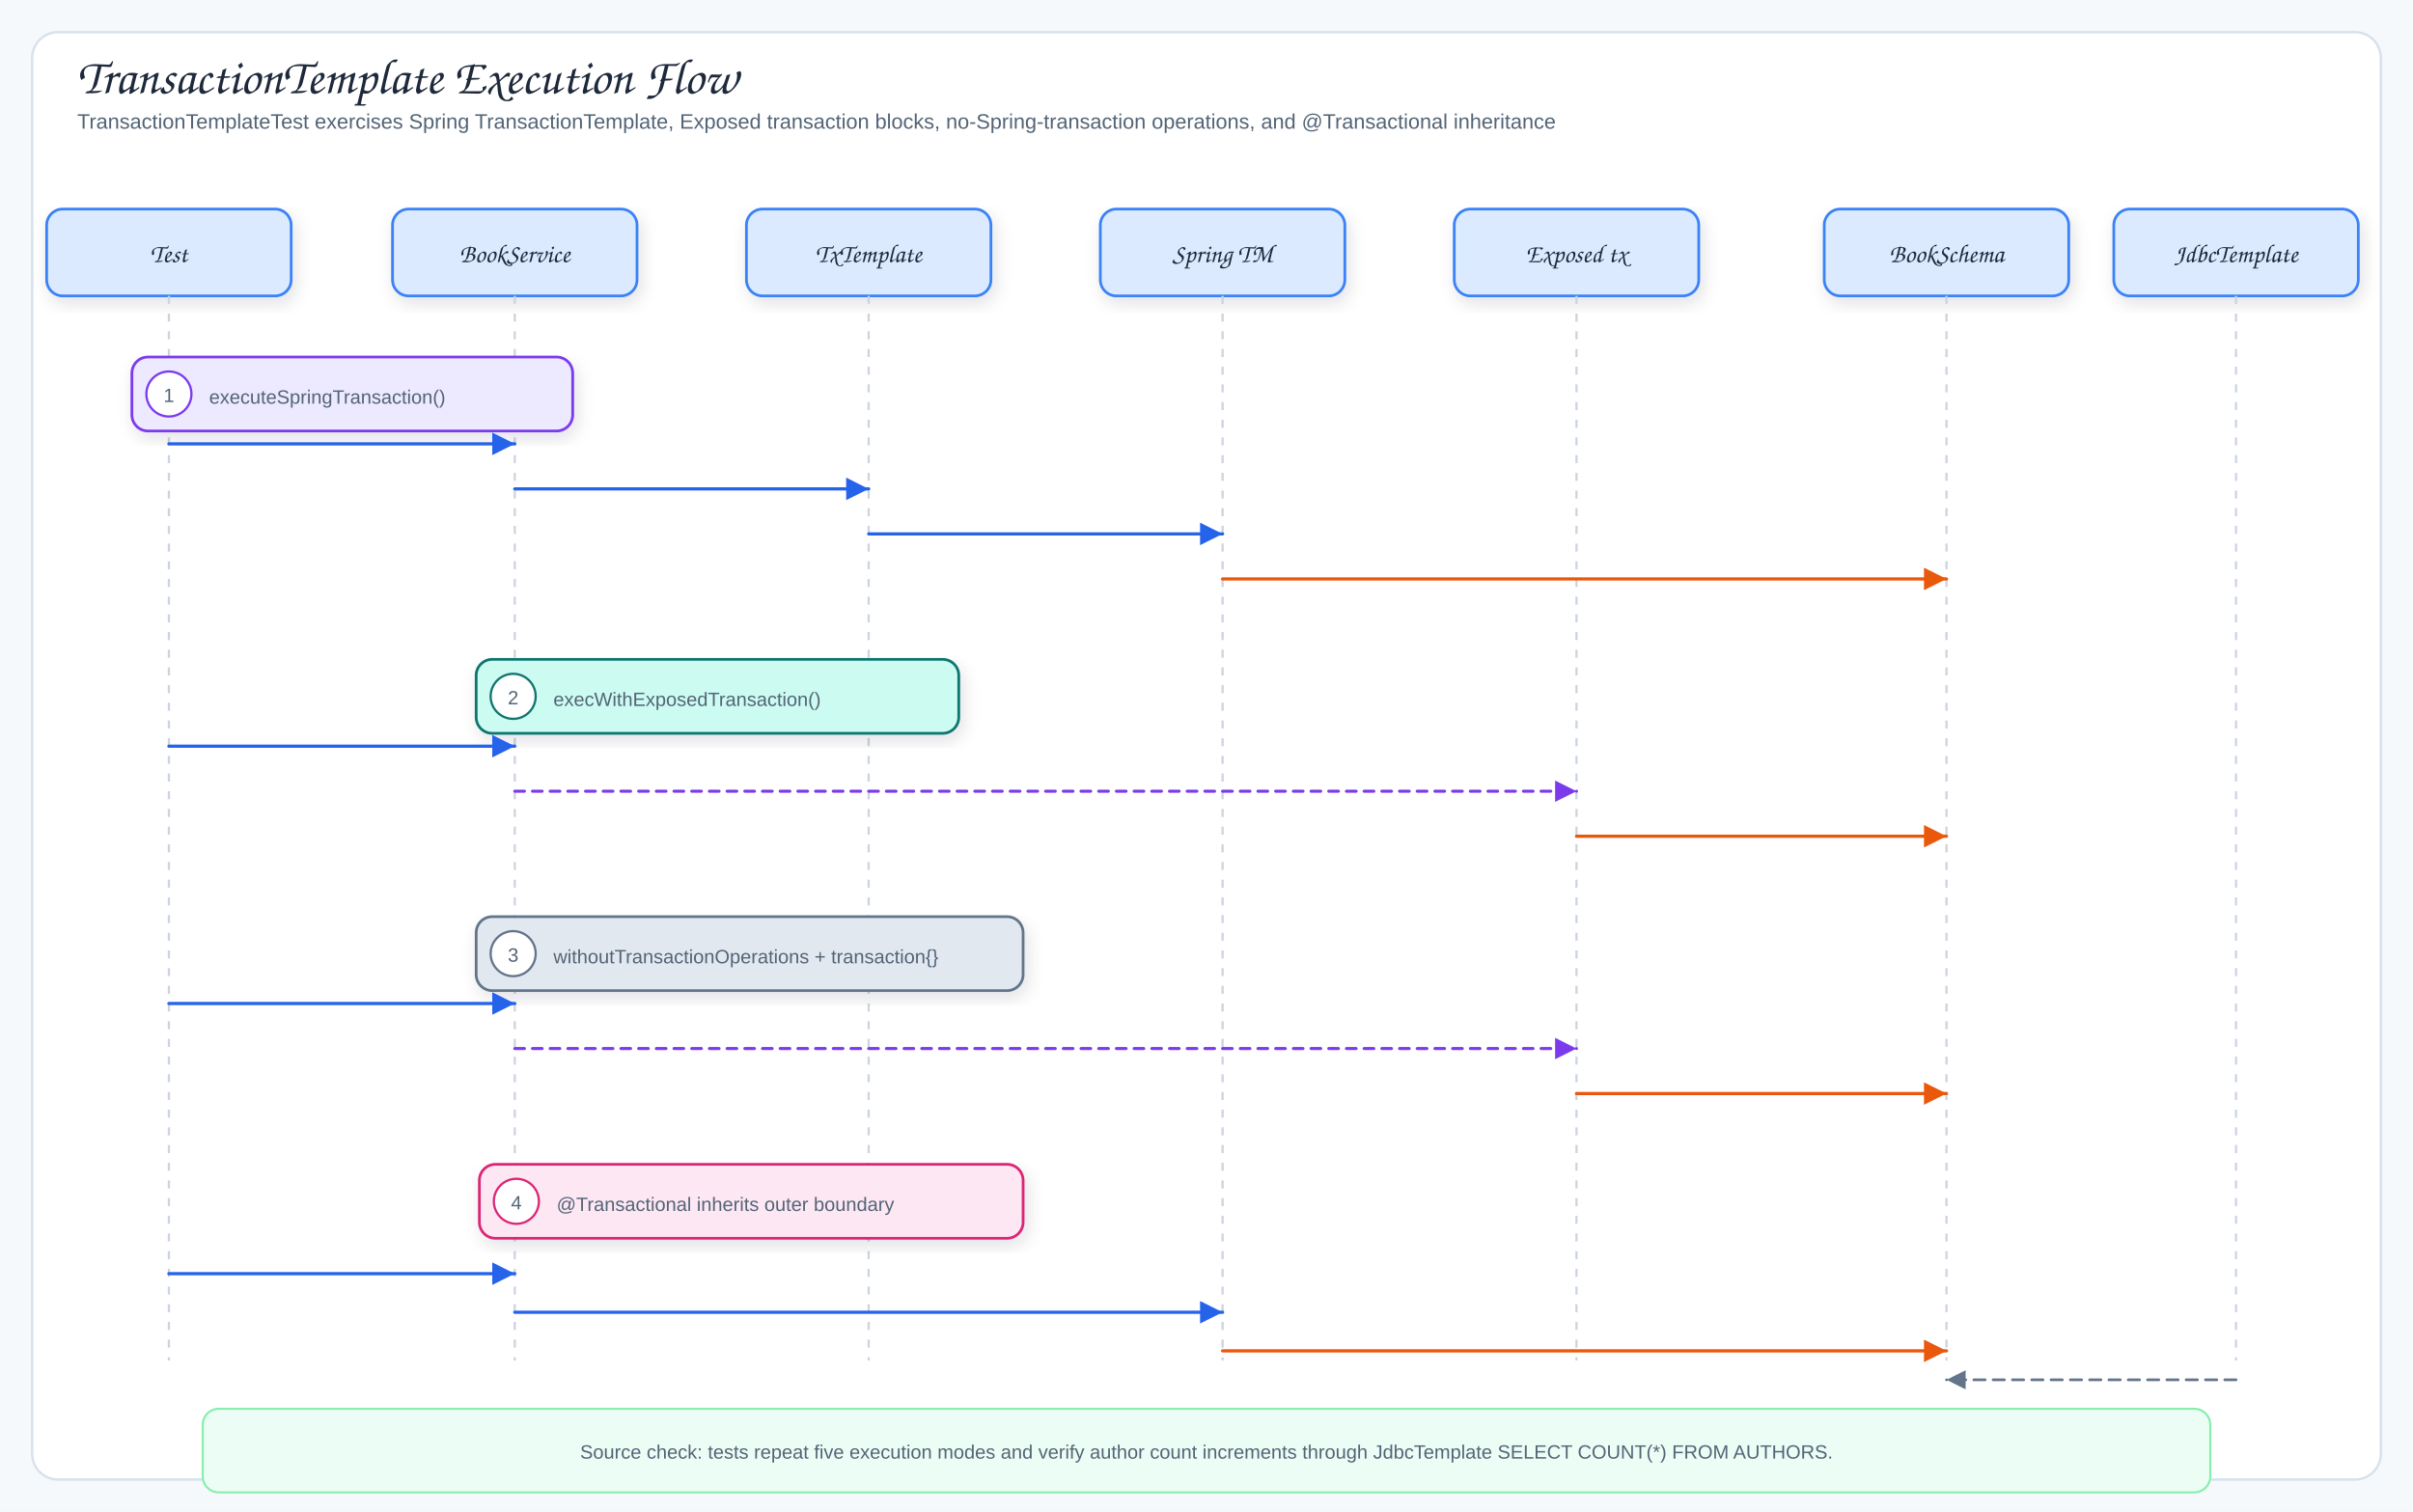
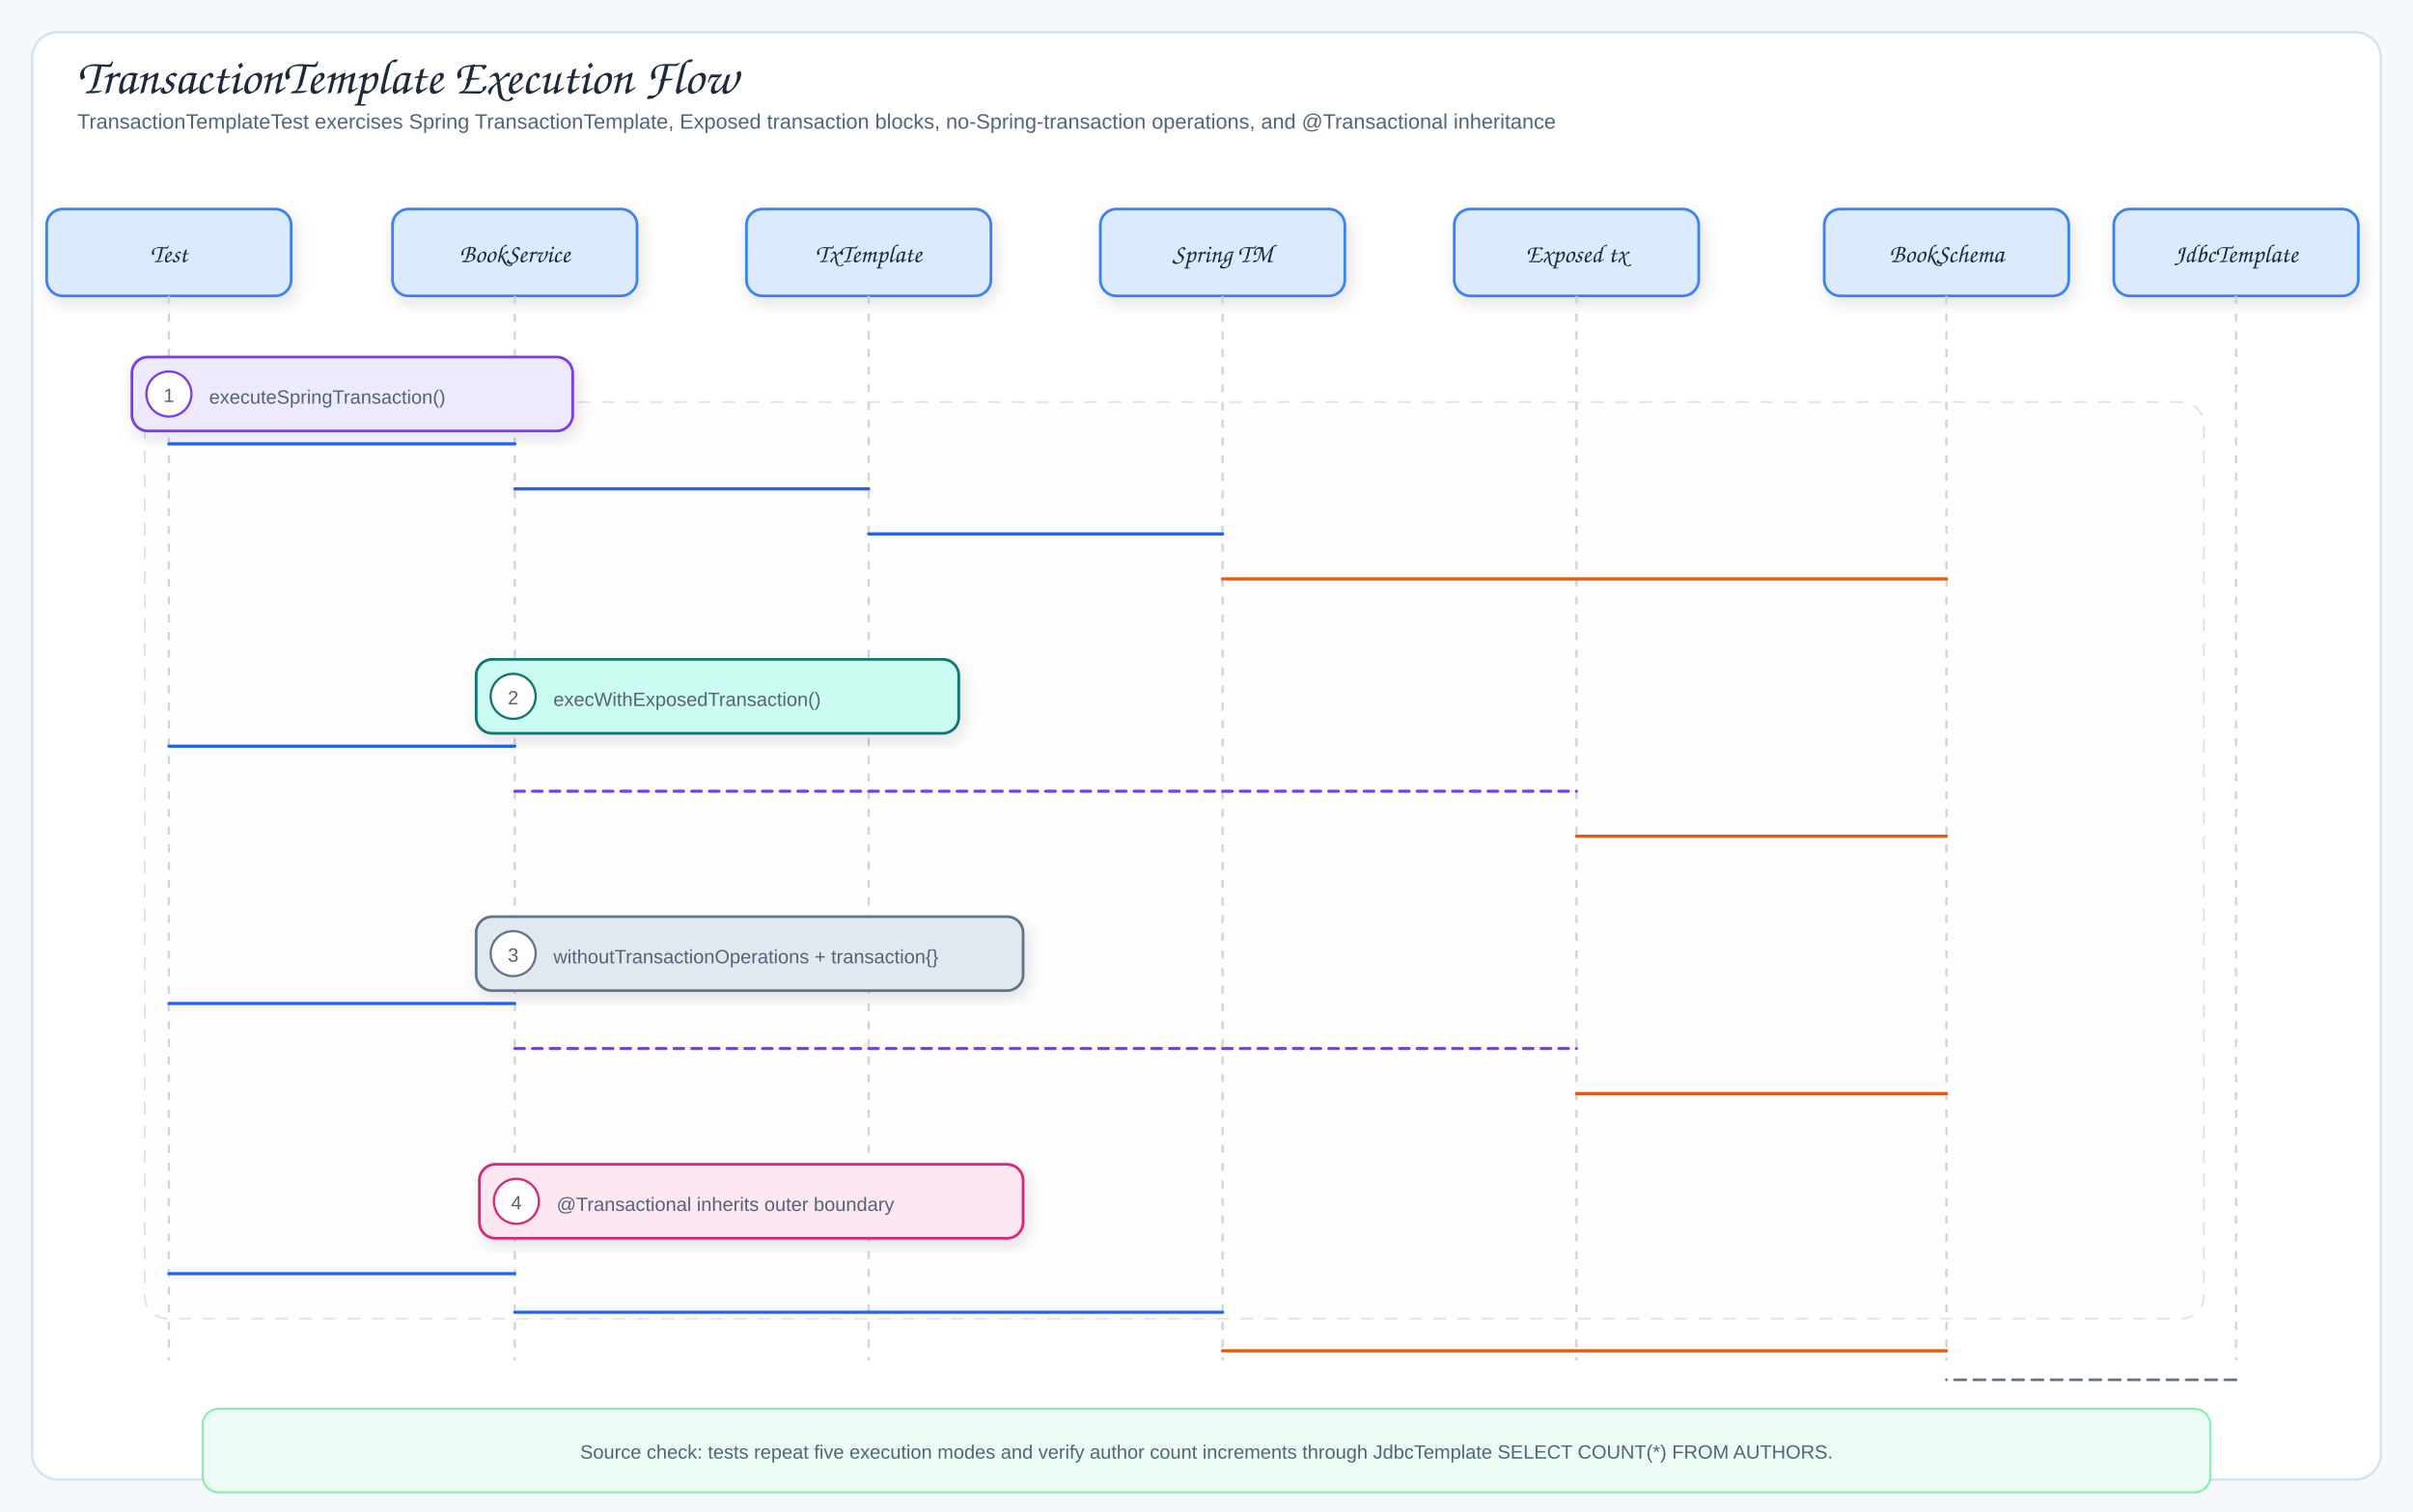
<svg xmlns="http://www.w3.org/2000/svg" viewBox="0 0 1500 940" width="1500" height="940" role="img" aria-label="TransactionTemplate Execution Flow">
  <defs>
    <filter id="shadow" x="-10%" y="-10%" width="120%" height="130%">
      <feDropShadow dx="2" dy="4" stdDeviation="5" flood-color="#1f2937" flood-opacity="0.12" />
    </filter>
    <marker id="arrowBlue" markerWidth="9" markerHeight="9" refX="8" refY="4.5" orient="auto">
      <path d="M1,1 L8,4.5 L1,8 Z" fill="#2563eb" />
    </marker>
    <marker id="arrowGreen" markerWidth="9" markerHeight="9" refX="8" refY="4.5" orient="auto">
      <path d="M1,1 L8,4.5 L1,8 Z" fill="#16a34a" />
    </marker>
    <marker id="arrowOrange" markerWidth="9" markerHeight="9" refX="8" refY="4.5" orient="auto">
      <path d="M1,1 L8,4.5 L1,8 Z" fill="#ea580c" />
    </marker>
    <marker id="arrowPurple" markerWidth="9" markerHeight="9" refX="8" refY="4.5" orient="auto">
      <path d="M1,1 L8,4.5 L1,8 Z" fill="#7c3aed" />
    </marker>
    <marker id="arrowGray" markerWidth="9" markerHeight="9" refX="8" refY="4.5" orient="auto">
      <path d="M1,1 L8,4.5 L1,8 Z" fill="#64748b" />
    </marker>
    <style>
.canvas{fill:#f6f9fc}.frame{fill:#fff;stroke:#d7e2ec;stroke-width:1.5}
.title{font-family:"Architects Daughter","Comic Sans MS",cursive;font-size:31px;fill:#1e293b}
.subtitle,.detail{font-family:"Comic Mono","Comic Sans MS","Comic Sans","Comic Neue",Arial,sans-serif;fill:#536476}
.subtitle{font-size:13px}.detail{font-size:12px}.tiny{font-family:"Comic Mono","Comic Sans MS","Comic Sans","Comic Neue",Arial,sans-serif;font-size:10px;fill:#64748b}
.label{font-family:"Architects Daughter","Comic Sans MS",cursive;font-size:16px;fill:#1e293b}
.className{font-family:"Architects Daughter","Comic Sans MS",cursive;font-size:17px;fill:#1e293b}
.panelTitle{font-family:"Architects Daughter","Comic Sans MS",cursive;font-size:12px;letter-spacing:.08em;fill:#94a3b8}
.card,.uml{stroke-width:1.7;filter:url(#shadow)}.panel{fill:#f8fafc;stroke:#d7e2ec;stroke-width:1.2}
- .arrow{fill:none;stroke:#2563eb;stroke-width:2;stroke-linecap:round;stroke-linejoin:round;marker-end:url(#arrowBlue)}
- .mapLine{fill:none;stroke:#16a34a;stroke-width:1.9;stroke-linecap:round;stroke-linejoin:round;marker-end:url(#arrowGreen)}
- .dbUse{fill:none;stroke:#ea580c;stroke-width:2;stroke-linecap:round;stroke-linejoin:round;marker-end:url(#arrowOrange)}
- .runtimeUse{fill:none;stroke:#7c3aed;stroke-width:1.9;stroke-dasharray:6 5;stroke-linecap:round;stroke-linejoin:round;marker-end:url(#arrowPurple)}
- .returnLine{fill:none;stroke:#64748b;stroke-width:1.7;stroke-dasharray:7 5;stroke-linecap:round;stroke-linejoin:round;marker-end:url(#arrowGray)}
+ .arrow{fill:none;stroke:#2563eb;stroke-width:2;stroke-linecap:round;stroke-linejoin:round}
+ .mapLine{fill:none;stroke:#16a34a;stroke-width:1.9;stroke-linecap:round;stroke-linejoin:round}
+ .dbUse{fill:none;stroke:#ea580c;stroke-width:2;stroke-linecap:round;stroke-linejoin:round}
+ .runtimeUse{fill:none;stroke:#7c3aed;stroke-width:1.9;stroke-dasharray:6 5;stroke-linecap:round;stroke-linejoin:round}
+ .returnLine{fill:none;stroke:#64748b;stroke-width:1.7;stroke-dasharray:7 5;stroke-linecap:round;stroke-linejoin:round}
.inherit{fill:none;stroke:#334155;stroke-width:1.8;stroke-linecap:round;stroke-linejoin:round}
.lifeline{stroke:#cbd5e1;stroke-width:1.4;stroke-dasharray:5 6}
+ .altRegion{fill:#f8fafc;fill-opacity:.055;stroke:#94a3b8;stroke-opacity:.28;stroke-width:1.2;stroke-dasharray:8 7}
</style>
  </defs>
  <rect width="1500" height="940" class="canvas" />
  <rect x="20" y="20" width="1460" height="900" rx="16" class="frame" />
+   <rect x="90" y="250" width="1280" height="570" rx="14" class="altRegion" />
  <text x="48" y="58" class="title">TransactionTemplate Execution Flow</text>
  <text x="48" y="80" class="subtitle">TransactionTemplateTest exercises Spring TransactionTemplate, Exposed transaction blocks, no-Spring-transaction operations, and @Transactional inheritance</text>
  <rect x="29" y="130" width="152" height="54" rx="10" fill="#dbeafe" stroke="#3b82f6" class="card" />
  <text x="105" y="163" class="label" text-anchor="middle">Test</text>
  <line x1="105" y1="184" x2="105" y2="846" class="lifeline" />
  <rect x="244" y="130" width="152" height="54" rx="10" fill="#dbeafe" stroke="#3b82f6" class="card" />
  <text x="320" y="163" class="label" text-anchor="middle">BookService</text>
  <line x1="320" y1="184" x2="320" y2="846" class="lifeline" />
  <rect x="464" y="130" width="152" height="54" rx="10" fill="#dbeafe" stroke="#3b82f6" class="card" />
  <text x="540" y="163" class="label" text-anchor="middle">TxTemplate</text>
  <line x1="540" y1="184" x2="540" y2="846" class="lifeline" />
  <rect x="684" y="130" width="152" height="54" rx="10" fill="#dbeafe" stroke="#3b82f6" class="card" />
  <text x="760" y="163" class="label" text-anchor="middle">Spring TM</text>
  <line x1="760" y1="184" x2="760" y2="846" class="lifeline" />
  <rect x="904" y="130" width="152" height="54" rx="10" fill="#dbeafe" stroke="#3b82f6" class="card" />
  <text x="980" y="163" class="label" text-anchor="middle">Exposed tx</text>
  <line x1="980" y1="184" x2="980" y2="846" class="lifeline" />
  <rect x="1134" y="130" width="152" height="54" rx="10" fill="#dbeafe" stroke="#3b82f6" class="card" />
  <text x="1210" y="163" class="label" text-anchor="middle">BookSchema</text>
  <line x1="1210" y1="184" x2="1210" y2="846" class="lifeline" />
  <rect x="1314" y="130" width="152" height="54" rx="10" fill="#dbeafe" stroke="#3b82f6" class="card" />
  <text x="1390" y="163" class="label" text-anchor="middle">JdbcTemplate</text>
  <line x1="1390" y1="184" x2="1390" y2="846" class="lifeline" />
  <rect x="82" y="222" width="274" height="46" rx="10" fill="#ede9fe" stroke="#7c3aed" class="card" />
  <circle cx="105" cy="245" r="14" fill="#fff" stroke="#7c3aed" stroke-width="1.4" />
  <text x="105" y="250" class="detail" text-anchor="middle">1</text>
  <text x="130" y="251" class="detail">executeSpringTransaction()</text>
  <path d="M105,276 L320,276" class="arrow" />
  <path d="M320,304 L540,304" class="arrow" />
  <path d="M540,332 L760,332" class="arrow" />
  <path d="M760,360 L1210,360" class="dbUse" />
  <rect x="296" y="410" width="300" height="46" rx="10" fill="#ccfbf1" stroke="#0f766e" class="card" />
  <circle cx="319" cy="433" r="14" fill="#fff" stroke="#0f766e" stroke-width="1.4" />
  <text x="319" y="438" class="detail" text-anchor="middle">2</text>
  <text x="344" y="439" class="detail">execWithExposedTransaction()</text>
  <path d="M105,464 L320,464" class="arrow" />
  <path d="M320,492 L980,492" class="runtimeUse" />
  <path d="M980,520 L1210,520" class="dbUse" />
  <rect x="296" y="570" width="340" height="46" rx="10" fill="#e2e8f0" stroke="#64748b" class="card" />
  <circle cx="319" cy="593" r="14" fill="#fff" stroke="#64748b" stroke-width="1.4" />
  <text x="319" y="598" class="detail" text-anchor="middle">3</text>
  <text x="344" y="599" class="detail">withoutTransactionOperations + transaction{}</text>
  <path d="M105,624 L320,624" class="arrow" />
  <path d="M320,652 L980,652" class="runtimeUse" />
  <path d="M980,680 L1210,680" class="dbUse" />
  <rect x="298" y="724" width="338" height="46" rx="10" fill="#fce7f3" stroke="#db2777" class="card" />
  <circle cx="321" cy="747" r="14" fill="#fff" stroke="#db2777" stroke-width="1.4" />
  <text x="321" y="752" class="detail" text-anchor="middle">4</text>
  <text x="346" y="753" class="detail">@Transactional inherits outer boundary</text>
  <path d="M105,792 L320,792" class="arrow" />
  <path d="M320,816 L760,816" class="arrow" />
  <path d="M760,840 L1210,840" class="dbUse" />
  <path d="M1390,858 L1210,858" class="returnLine" />
  <rect x="126" y="876" width="1248" height="52" rx="10" fill="#ecfdf5" stroke="#86efac" stroke-width="1.3" />
  <text x="750" y="907" class="detail" text-anchor="middle">Source check: tests repeat five execution modes and verify author count increments through JdbcTemplate SELECT COUNT(*) FROM AUTHORS.</text>
</svg>
